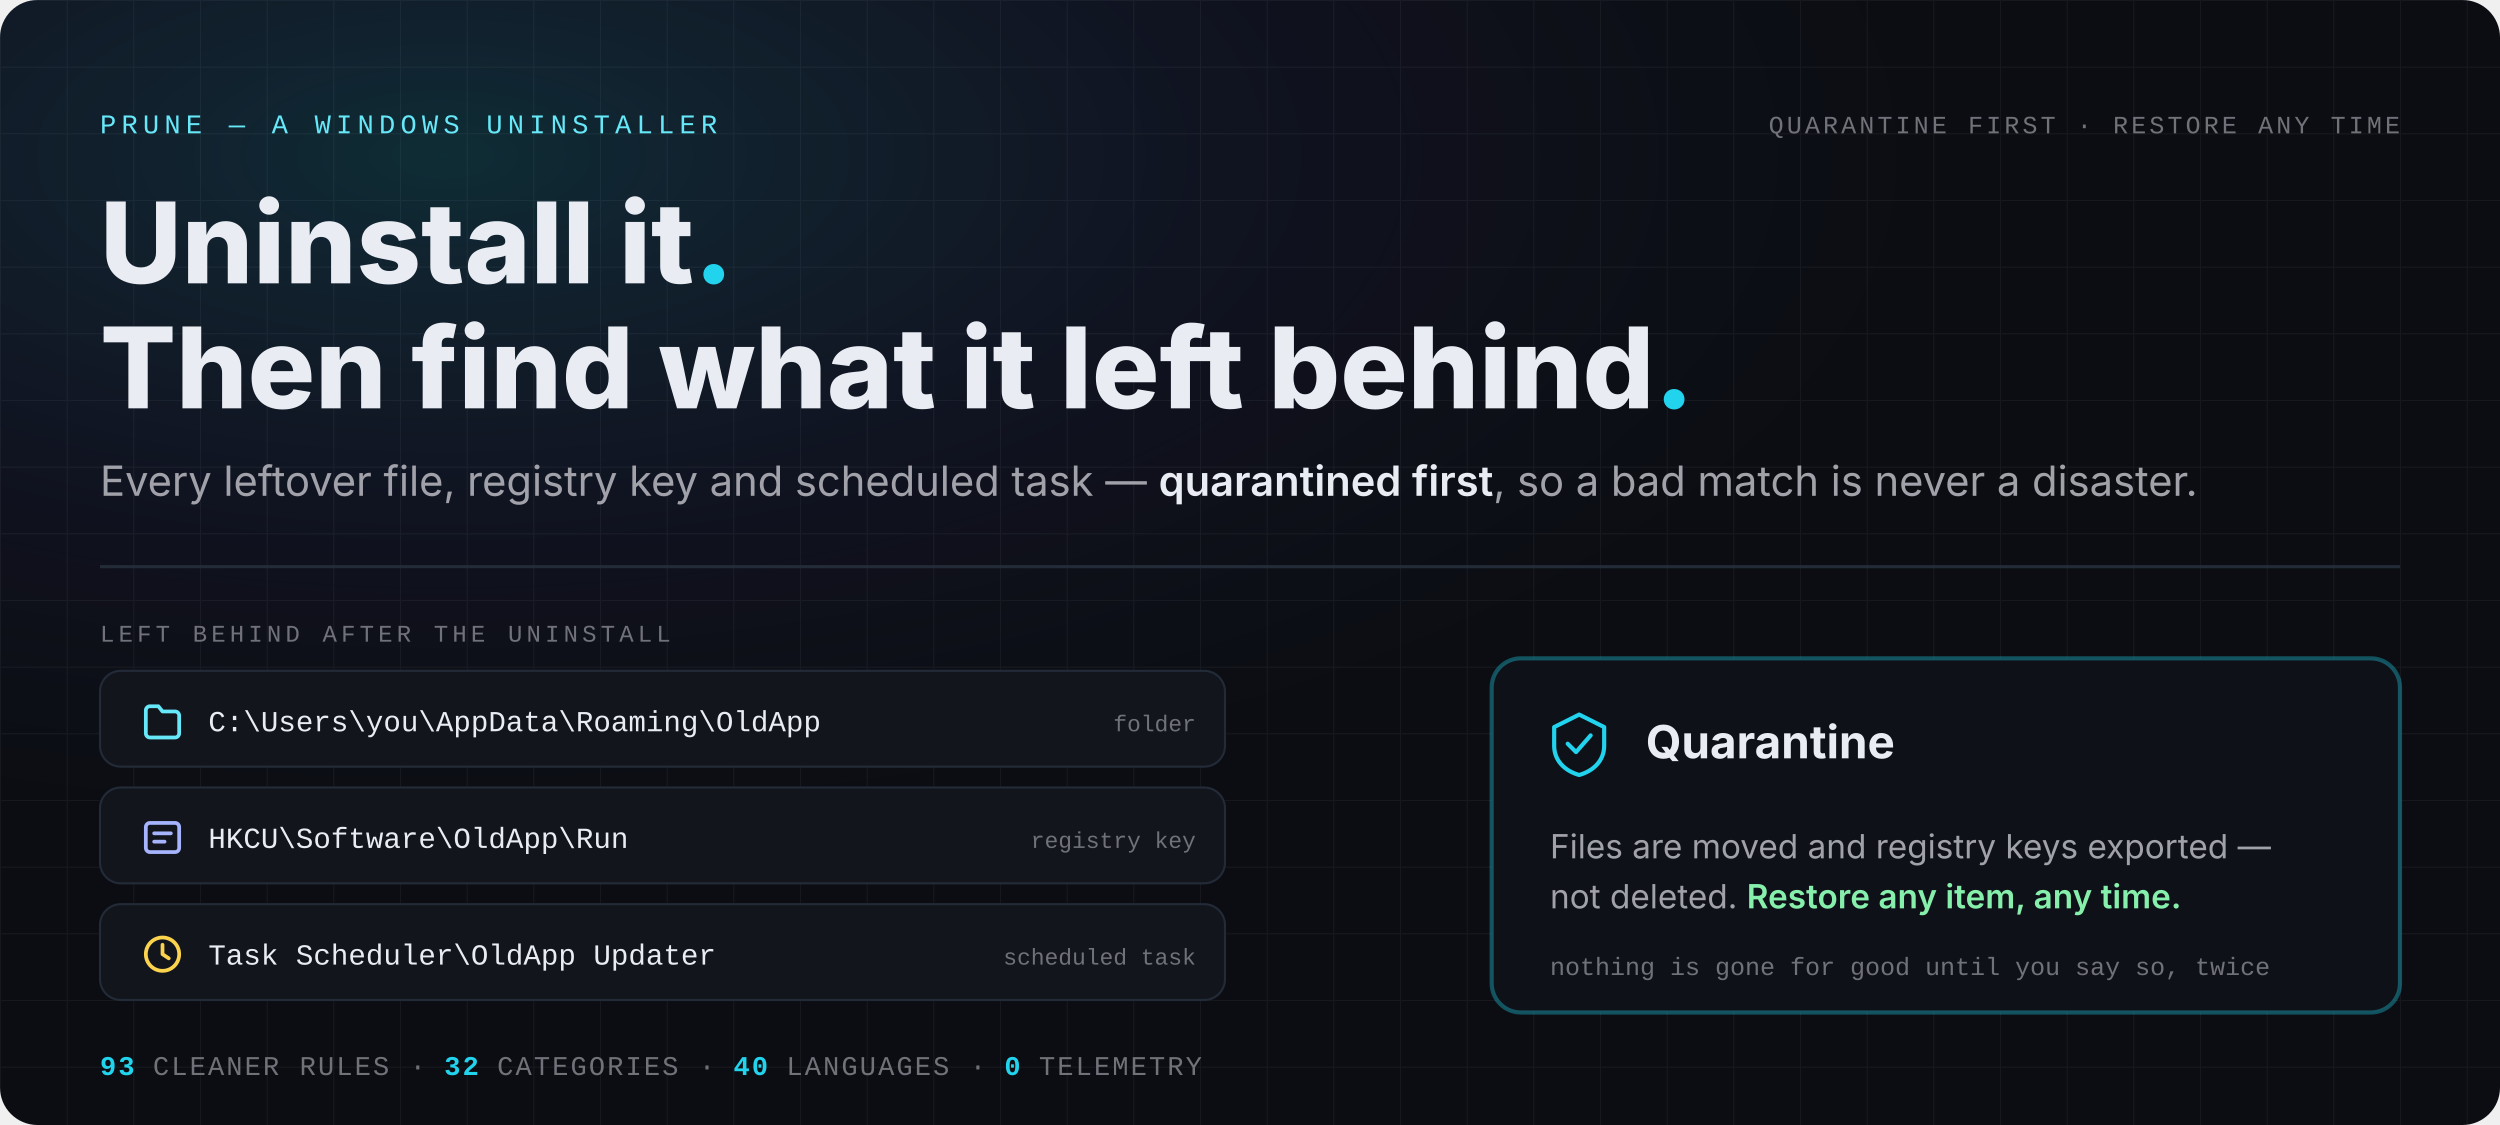
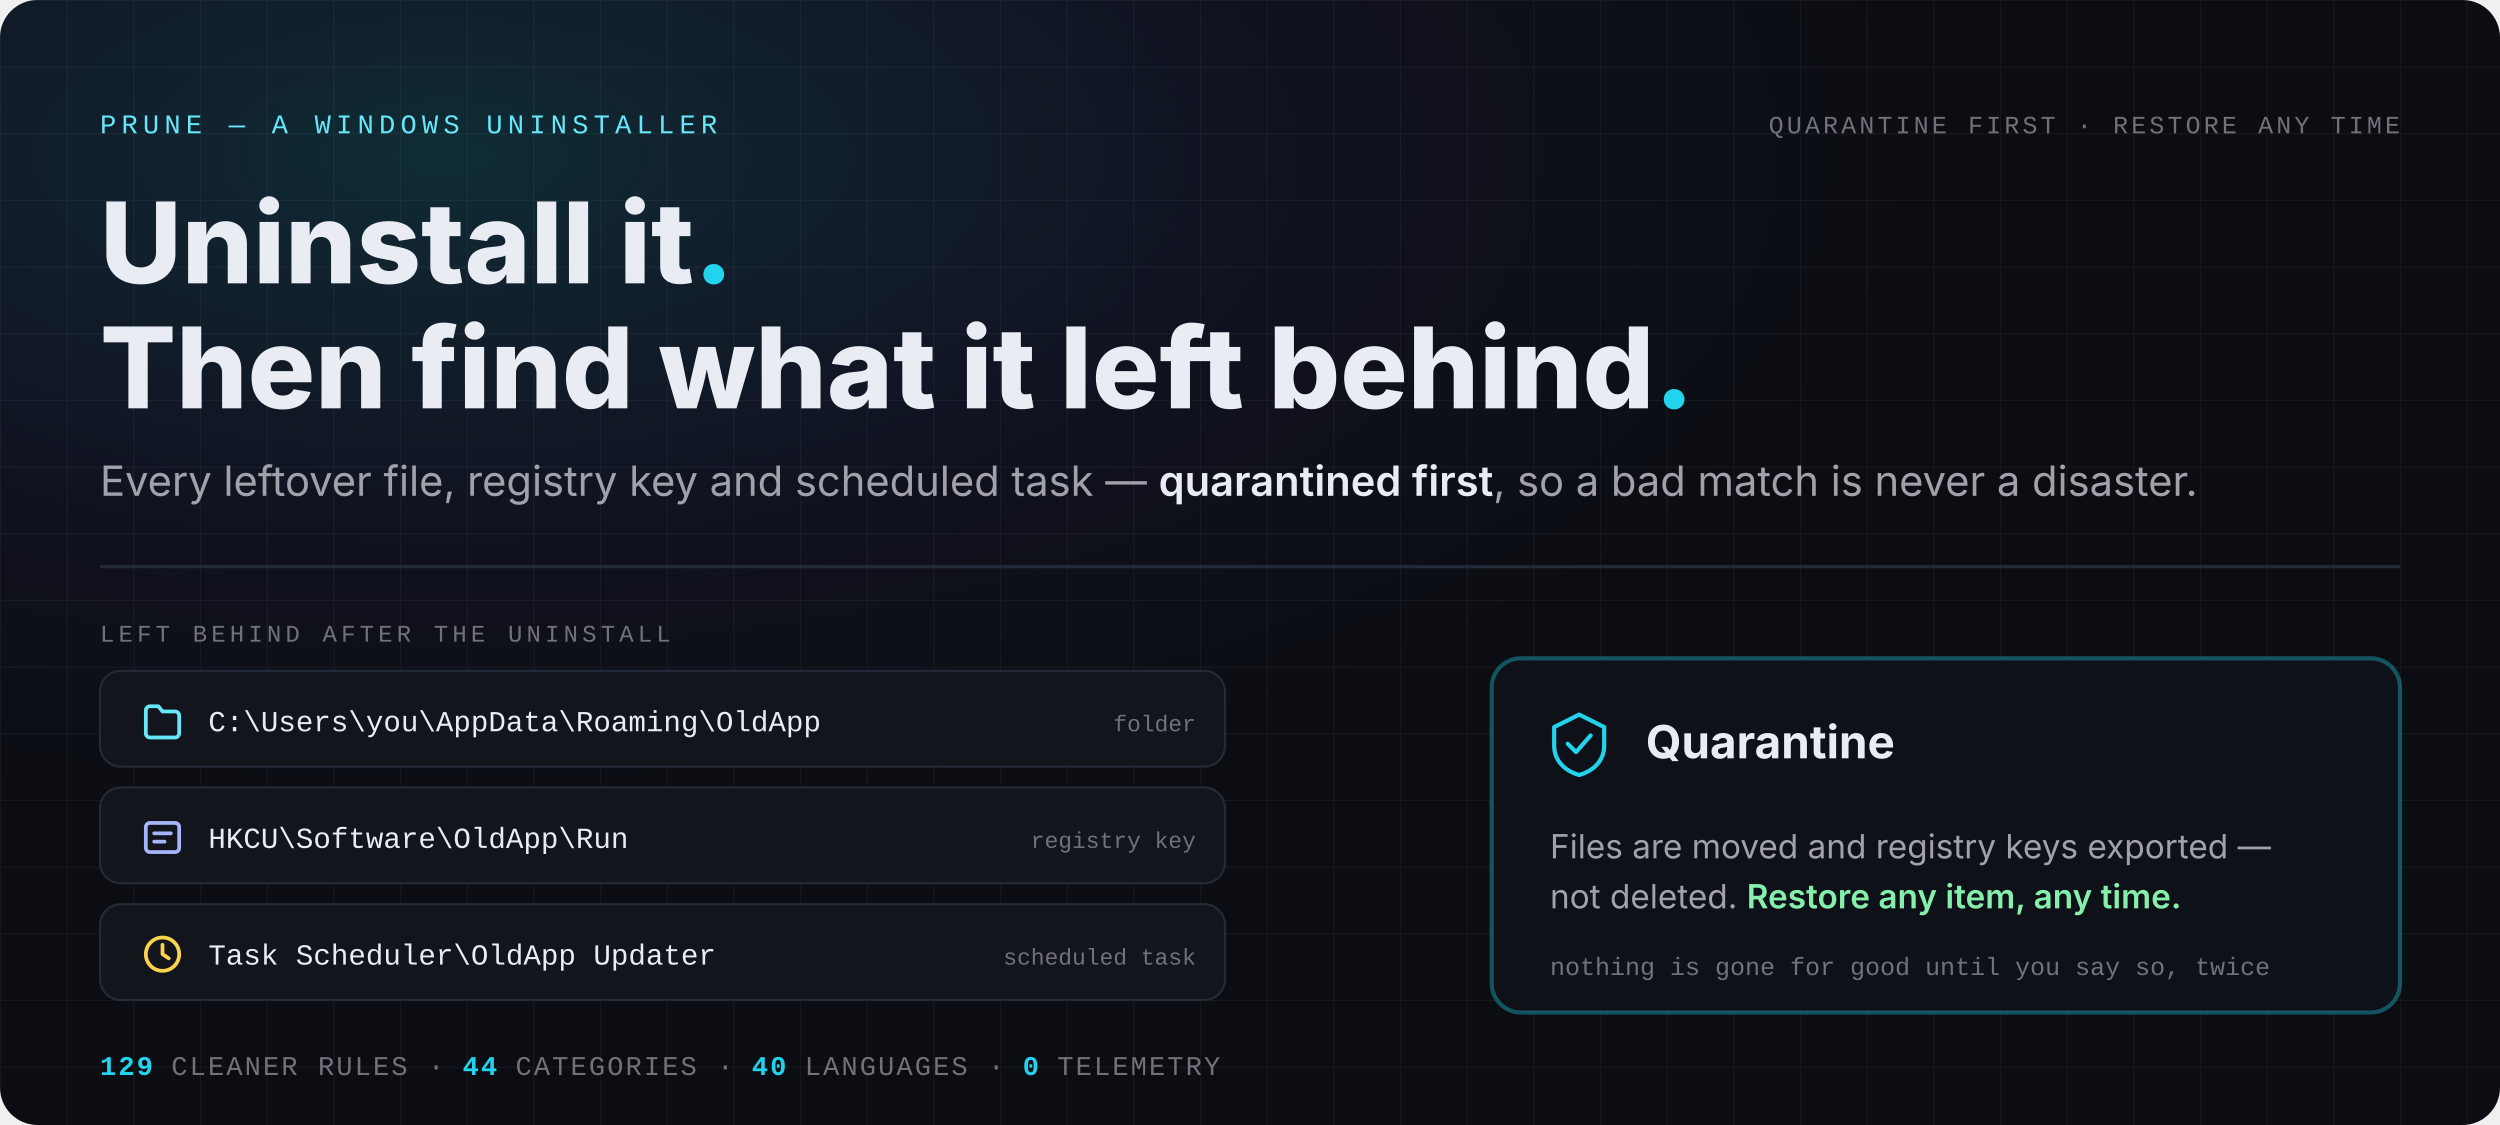
- <svg xmlns="http://www.w3.org/2000/svg" viewBox="0 0 1200 540" role="img" aria-label="Prune: uninstall it, then find what it left behind. Every leftover file, registry key and scheduled task is quarantined first, so nothing is lost by mistake. 93 cleaner rules, 32 categories, 40 languages, zero telemetry.">
+ <svg xmlns="http://www.w3.org/2000/svg" viewBox="0 0 1200 540" role="img" aria-label="Prune: uninstall it, then find what it left behind. Every leftover file, registry key and scheduled task is quarantined first, so nothing is lost by mistake. 129 cleaner rules, 44 categories, 40 languages, zero telemetry.">
  <style>
    .sans { font-family: 'Segoe UI', Inter, Arial, Helvetica, system-ui, sans-serif; }
    .mono { font-family: Consolas, 'Cascadia Mono', 'Courier New', monospace; }

    /* One 10s loop. Row N is "found" (cyan flash) just before its time, then
       settles to quarantined (green, dimmed) and holds until the shared fade
       back at 84-92%. Nothing translates: state changes in place. */
    .row   { animation-duration: 10s; animation-iteration-count: infinite; animation-timing-function: ease-in-out; }
    .r1 { animation-name: dim1; } .r2 { animation-name: dim2; } .r3 { animation-name: dim3; }
    .tag   { animation-duration: 10s; animation-iteration-count: infinite; animation-timing-function: ease-in-out; }
    .t1 { animation-name: tag1; } .t2 { animation-name: tag2; } .t3 { animation-name: tag3; }
    .ok    { opacity: 0; animation-duration: 10s; animation-iteration-count: infinite; animation-timing-function: ease-in-out; }
    .o1 { animation-name: ok1; } .o2 { animation-name: ok2; } .o3 { animation-name: ok3; }
    .flash { opacity: 0; animation-duration: 10s; animation-iteration-count: infinite; animation-timing-function: ease-out; }
    .f1 { animation-name: fl1; } .f2 { animation-name: fl2; } .f3 { animation-name: fl3; }
    .pulse { animation: glow 10s ease-in-out infinite; }
    .dot   { animation: travel 6s linear infinite; }

    @keyframes dim1 { 0%,17% { opacity:1; } 24%,84% { opacity:.62; } 92%,100% { opacity:1; } }
    @keyframes dim2 { 0%,31% { opacity:1; } 38%,84% { opacity:.62; } 92%,100% { opacity:1; } }
    @keyframes dim3 { 0%,45% { opacity:1; } 52%,84% { opacity:.62; } 92%,100% { opacity:1; } }

    @keyframes tag1 { 0%,19% { opacity:1; } 24%,84% { opacity:0; } 92%,100% { opacity:1; } }
    @keyframes tag2 { 0%,33% { opacity:1; } 38%,84% { opacity:0; } 92%,100% { opacity:1; } }
    @keyframes tag3 { 0%,47% { opacity:1; } 52%,84% { opacity:0; } 92%,100% { opacity:1; } }

    @keyframes ok1 { 0%,19% { opacity:0; } 24%,84% { opacity:1; } 92%,100% { opacity:0; } }
    @keyframes ok2 { 0%,33% { opacity:0; } 38%,84% { opacity:1; } 92%,100% { opacity:0; } }
    @keyframes ok3 { 0%,47% { opacity:0; } 52%,84% { opacity:1; } 92%,100% { opacity:0; } }

    @keyframes fl1 { 0%,12% { opacity:0; } 17% { opacity:1; } 24%,100% { opacity:0; } }
    @keyframes fl2 { 0%,26% { opacity:0; } 31% { opacity:1; } 38%,100% { opacity:0; } }
    @keyframes fl3 { 0%,40% { opacity:0; } 45% { opacity:1; } 52%,100% { opacity:0; } }

    @keyframes glow {
      0%,18%  { stroke-opacity:.35; } 24% { stroke-opacity:.9; } 30%,32% { stroke-opacity:.4; }
      38% { stroke-opacity:.9; } 44%,46% { stroke-opacity:.4; } 52% { stroke-opacity:1; }
      62%,100% { stroke-opacity:.35; }
    }
    @keyframes travel {
      0%   { transform: translateX(0);      opacity: 0; }
      8%   { opacity: .95; }
      70%  { opacity: .95; }
      100% { transform: translateX(1104px); opacity: 0; }
    }
    @media (prefers-reduced-motion: reduce) {
      .row, .tag, .ok, .flash, .pulse, .dot { animation: none !important; }
      .ok, .flash, .dot { opacity: 0; }
    }
  </style>
  <defs>
    <pattern id="grid" width="32" height="32" patternUnits="userSpaceOnUse">
      <path d="M 32 0 L 0 0 0 32" fill="none" stroke="#ffffff" stroke-opacity="0.05" stroke-width="1" />
    </pattern>
    <radialGradient id="glowBg" cx="18%" cy="14%" r="60%">
      <stop offset="0%" stop-color="#22d3ee" stop-opacity="0.16" />
      <stop offset="60%" stop-color="#6366f1" stop-opacity="0.05" />
      <stop offset="100%" stop-color="#6366f1" stop-opacity="0" />
    </radialGradient>
    <linearGradient id="brand" x1="0" y1="0" x2="1" y2="1">
      <stop offset="0%" stop-color="#22d3ee" />
      <stop offset="100%" stop-color="#818cf8" />
    </linearGradient>
  </defs>
  <rect width="1200" height="540" rx="18" fill="#0b0d12" />
  <rect width="1200" height="540" rx="18" fill="url(#grid)" />
  <rect width="1200" height="540" rx="18" fill="url(#glowBg)" />
  <text x="48" y="64" class="mono" font-size="13" letter-spacing="2.5" fill="#67e8f9">PRUNE — A WINDOWS UNINSTALLER</text>
  <text x="1152" y="64" text-anchor="end" class="mono" font-size="12" letter-spacing="1.5" fill="#71717a">QUARANTINE FIRST · RESTORE ANY TIME</text>
  <text x="48" y="136" class="sans" font-size="54" font-weight="800" fill="#e9edf3">Uninstall it<tspan fill="#22d3ee">.</tspan>
  </text>
  <text x="48" y="196" class="sans" font-size="54" font-weight="800" fill="#e9edf3">Then find what it left behind<tspan fill="#22d3ee">.</tspan>
  </text>
  <text x="48" y="238" class="sans" font-size="20" fill="#a1a1aa">Every leftover file, registry key and scheduled task — <tspan fill="#e9edf3" font-weight="600">quarantined first</tspan>, so a bad match is never a disaster.</text>
  <line x1="48" y1="272" x2="1152" y2="272" stroke="#232b38" stroke-width="1.5" />
  <circle class="dot" cx="48" cy="272" r="4" fill="url(#brand)" opacity="0" />
  <text x="48" y="308" class="mono" font-size="11.5" letter-spacing="2" fill="#71717a">LEFT BEHIND AFTER THE UNINSTALL</text>
  <g>
    <g class="row r1">
      <rect x="48" y="322" width="540" height="46" rx="10" fill="#12151c" stroke="#232b38" />
      <g transform="translate(68,336)" fill="none" stroke="#67e8f9" stroke-width="1.8" stroke-linecap="round" stroke-linejoin="round">
        <path d="M2 5a2 2 0 0 1 2-2h4l2 2.5h6a2 2 0 0 1 2 2V16a2 2 0 0 1-2 2H4a2 2 0 0 1-2-2z" />
      </g>
      <text x="100" y="351" class="mono" font-size="14" fill="#e9edf3">C:\Users\you\AppData\Roaming\OldApp</text>
      <text class="tag t1 mono" x="574" y="351" text-anchor="end" font-size="11" fill="#71717a">folder</text>
    </g>
    <rect class="flash f1" x="48" y="322" width="540" height="46" rx="10" fill="#22d3ee" fill-opacity=".08" stroke="#22d3ee" stroke-width="1.5" />
    <rect class="ok o1" x="48" y="322" width="540" height="46" rx="10" fill="none" stroke="#4ade80" stroke-opacity=".6" stroke-width="1.5" />
    <text class="ok o1 mono" x="574" y="351" text-anchor="end" font-size="11" fill="#86efac">✓ quarantined</text>
  </g>
  <g>
    <g class="row r2">
      <rect x="48" y="378" width="540" height="46" rx="10" fill="#12151c" stroke="#232b38" />
      <g transform="translate(68,392)" fill="none" stroke="#a5b4fc" stroke-width="1.8" stroke-linecap="round" stroke-linejoin="round">
        <rect x="2" y="3" width="16" height="14" rx="2" />
        <path d="M6 8h8M6 12h5" />
      </g>
      <text x="100" y="407" class="mono" font-size="14" fill="#e9edf3">HKCU\Software\OldApp\Run</text>
      <text class="tag t2 mono" x="574" y="407" text-anchor="end" font-size="11" fill="#71717a">registry key</text>
    </g>
    <rect class="flash f2" x="48" y="378" width="540" height="46" rx="10" fill="#22d3ee" fill-opacity=".08" stroke="#22d3ee" stroke-width="1.5" />
    <rect class="ok o2" x="48" y="378" width="540" height="46" rx="10" fill="none" stroke="#4ade80" stroke-opacity=".6" stroke-width="1.5" />
    <text class="ok o2 mono" x="574" y="407" text-anchor="end" font-size="11" fill="#86efac">✓ quarantined</text>
  </g>
  <g>
    <g class="row r3">
      <rect x="48" y="434" width="540" height="46" rx="10" fill="#12151c" stroke="#232b38" />
      <g transform="translate(68,448)" fill="none" stroke="#fcd34d" stroke-width="1.8" stroke-linecap="round" stroke-linejoin="round">
        <circle cx="10" cy="10" r="8" />
        <path d="M10 5.5V10l3 2" />
      </g>
      <text x="100" y="463" class="mono" font-size="14" fill="#e9edf3">Task Scheduler\OldApp Updater</text>
      <text class="tag t3 mono" x="574" y="463" text-anchor="end" font-size="11" fill="#71717a">scheduled task</text>
    </g>
    <rect class="flash f3" x="48" y="434" width="540" height="46" rx="10" fill="#22d3ee" fill-opacity=".08" stroke="#22d3ee" stroke-width="1.5" />
    <rect class="ok o3" x="48" y="434" width="540" height="46" rx="10" fill="none" stroke="#4ade80" stroke-opacity=".6" stroke-width="1.5" />
    <text class="ok o3 mono" x="574" y="463" text-anchor="end" font-size="11" fill="#86efac">✓ quarantined</text>
  </g>
  <rect x="716" y="316" width="436" height="170" rx="14" fill="#0e1218" stroke="#22d3ee" stroke-width="2" class="pulse" stroke-opacity="0.35" />
  <g transform="translate(744,342)" fill="none" stroke="#22d3ee" stroke-width="2" stroke-linecap="round" stroke-linejoin="round">
    <path d="M14 1l12 6v9c0 7-5 12-12 14C7 28 2 23 2 16V7z" />
    <path d="M8.5 15l4 4 7-8" />
  </g>
  <text x="790" y="364" class="sans" font-size="22" font-weight="700" fill="#e9edf3">Quarantine</text>
  <text x="744" y="412" class="sans" font-size="16" fill="#a1a1aa">Files are moved and registry keys exported —</text>
  <text x="744" y="436" class="sans" font-size="16" fill="#a1a1aa">not deleted. <tspan fill="#86efac" font-weight="600">Restore any item, any time.</tspan>
  </text>
  <text x="744" y="468" class="mono" font-size="12" fill="#71717a">nothing is gone for good until you say so, twice</text>
  <g class="mono" font-size="13" letter-spacing="1" fill="#71717a">
    <text x="48" y="516">
-       <tspan fill="#22d3ee" font-weight="700">93</tspan> CLEANER RULES   ·   <tspan fill="#22d3ee" font-weight="700">32</tspan> CATEGORIES   ·   <tspan fill="#22d3ee" font-weight="700">40</tspan> LANGUAGES   ·   <tspan fill="#22d3ee" font-weight="700">0</tspan> TELEMETRY</text>
+       <tspan fill="#22d3ee" font-weight="700">129</tspan> CLEANER RULES   ·   <tspan fill="#22d3ee" font-weight="700">44</tspan> CATEGORIES   ·   <tspan fill="#22d3ee" font-weight="700">40</tspan> LANGUAGES   ·   <tspan fill="#22d3ee" font-weight="700">0</tspan> TELEMETRY</text>
  </g>
</svg>
